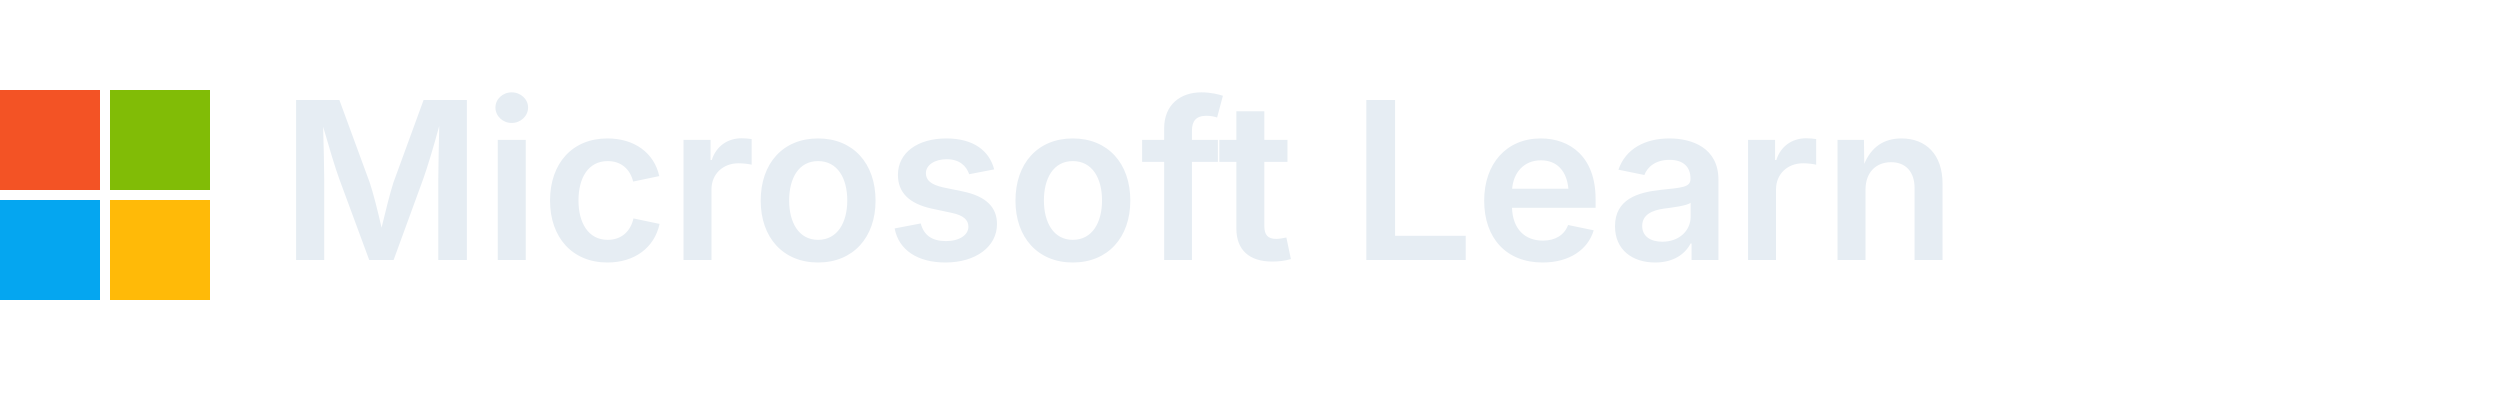
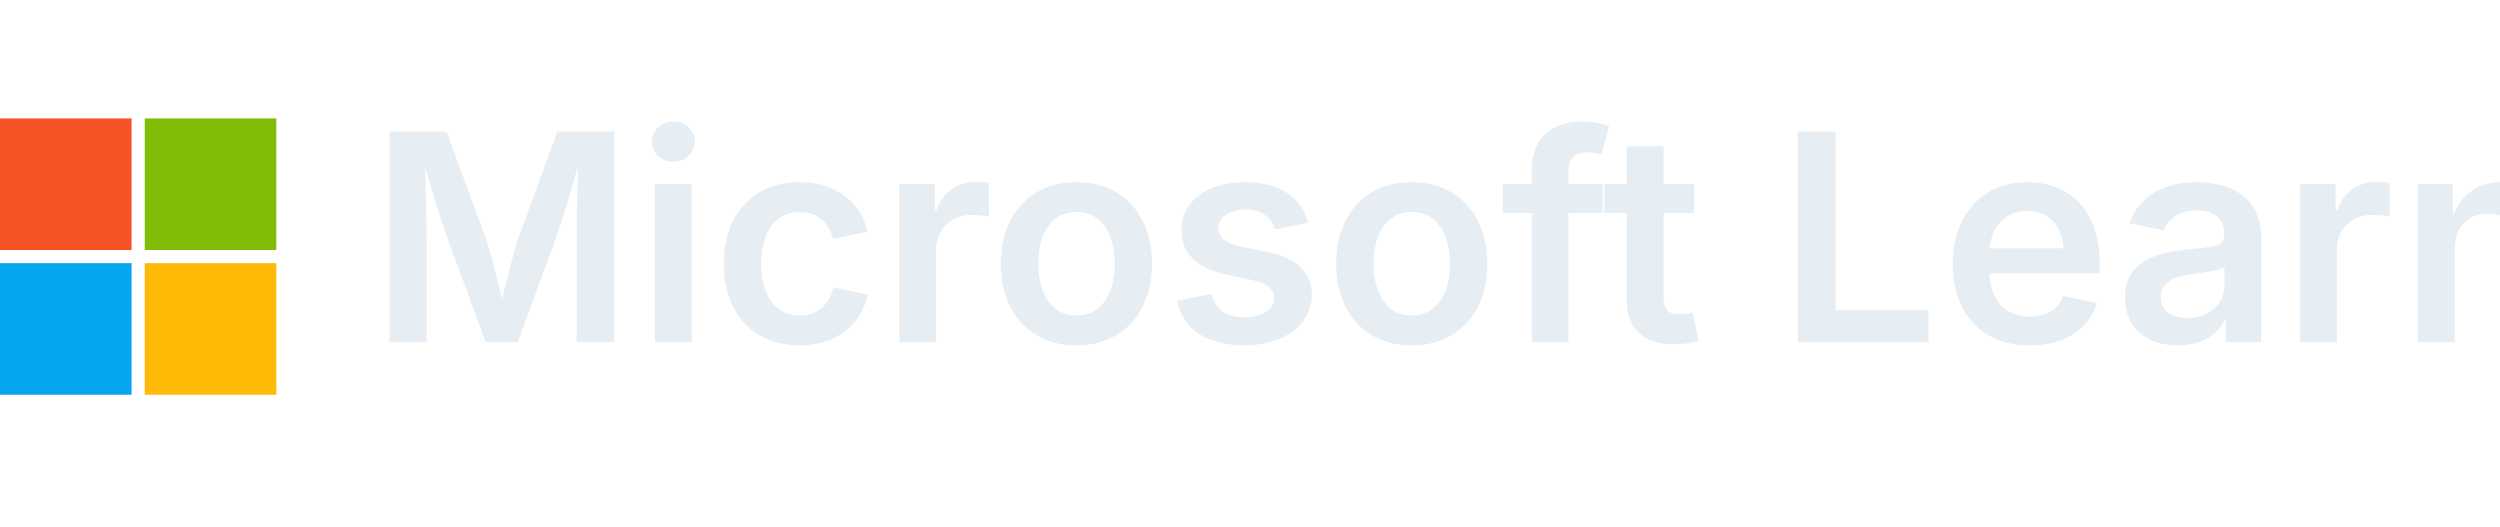
- <svg xmlns="http://www.w3.org/2000/svg" viewBox="0 0 250 40" width="250" height="40">
+ <svg xmlns="http://www.w3.org/2000/svg" viewBox="0 0 190 40" width="190" height="40">
  <g transform="translate(0, 9)">
    <path fill="#f35325" d="M0 0h10v10H0z" />
    <path fill="#81bc06" d="M11 0h10v10H11z" />
    <path fill="#05a6f0" d="M0 11h10v10H0z" />
    <path fill="#ffba08" d="M11 11h10v10H11z" />
  </g>
  <text x="28" y="26" font-family="'Segoe UI', 'Inter', -apple-system, sans-serif" font-size="22" font-weight="600" fill="#e6edf3">Microsoft Learn</text>
</svg>
